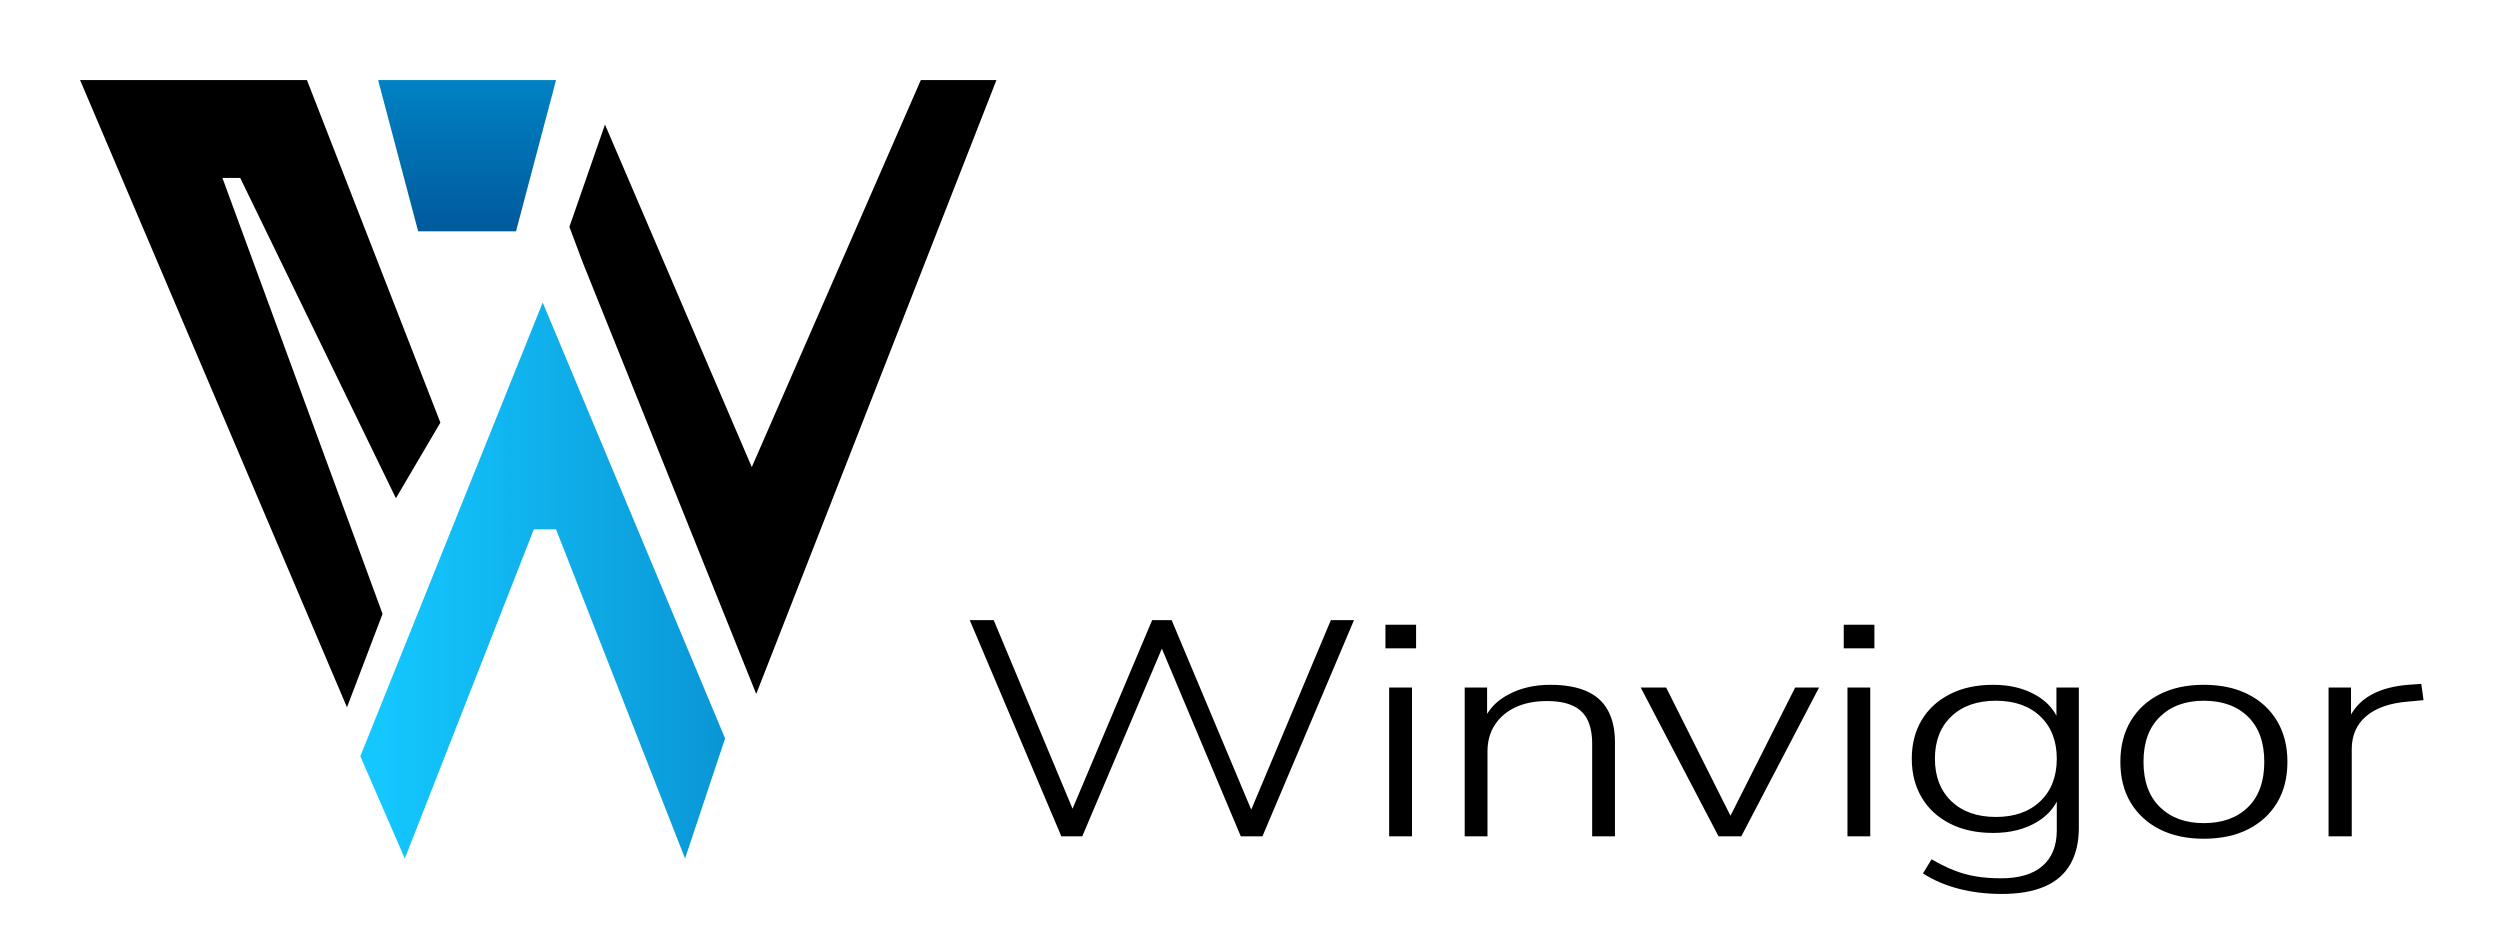
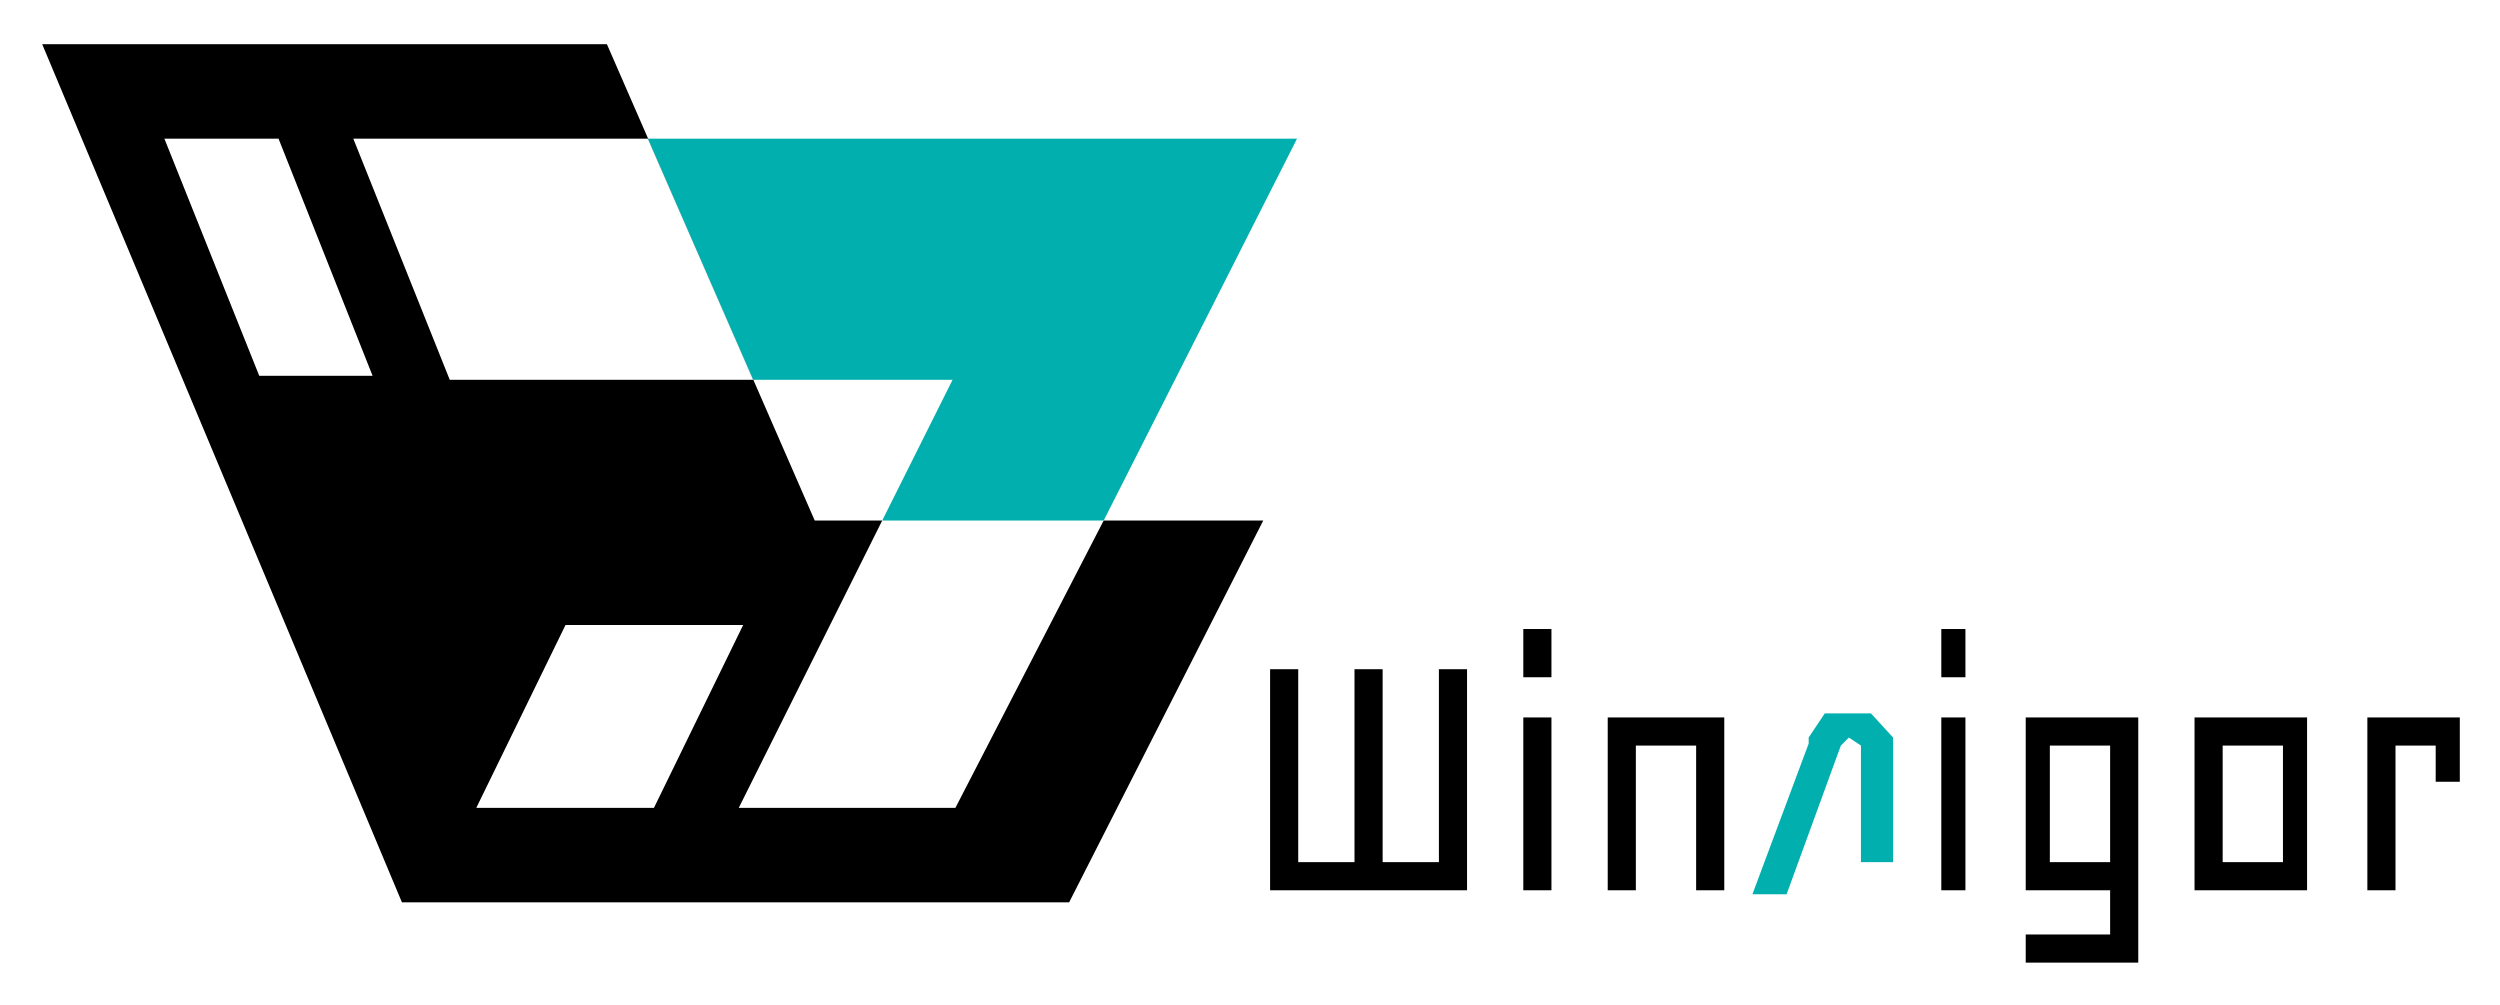
- <svg xmlns="http://www.w3.org/2000/svg" viewBox="0 2 562 214" role="img" aria-label="Winvigor">
-   <defs>
-     <linearGradient id="wvA" x1="0" y1="20" x2="0" y2="54" gradientUnits="userSpaceOnUse">
-       <stop offset="0" stop-color="#0082C4" />
-       <stop offset="1" stop-color="#005A9C" />
-     </linearGradient>
-     <linearGradient id="wvB" x1="85" y1="0" x2="163" y2="0" gradientUnits="userSpaceOnUse">
-       <stop offset="0" stop-color="#14C8FF" />
-       <stop offset="1" stop-color="#0A96D6" />
-     </linearGradient>
-   </defs>
-   <path fill="#000000" d="M18 20H69L99 97L89 114L54 42L50 42L86 140L78 161Z" />
-   <path fill="#000000" d="M136 30L128 53L131 61L170 158L224 20H207L169 107Z" />
-   <path fill="url(#wvA)" d="M85 20H125L116 54H94Z" />
-   <path fill="url(#wvB)" d="M122 70L81 172L91 195L120 121H125L154 195L163 168Z" />
-   <path fill="#000000" transform="translate(218 190) scale(0.9) translate(-218 -190) translate(-22 53) translate(240 137) scale(1.219 1) translate(-2.604 0)" d="M25.66 0L21.37 0L2.60-54.00L7.51-54.00L23.67-6.89L39.98-54.00L43.97-54.00L60.28-6.66L76.60-54.00L81.34-54.00L62.58 0L58.14 0L41.97-46.88L25.66 0ZM94.06-46.95L87.78-46.95L87.78-52.85L94.06-52.85L94.06-46.95ZM93.22 0L88.54 0L88.54-37.15L93.22-37.15L93.22 0ZM108.69 0L104.02 0L104.02-37.15L108.61-37.15L108.61-30.56Q110.14-33.63 113.06-35.46L113.06-35.46Q116.73-37.84 121.56-37.84L121.56-37.84Q126-37.84 128.95-36.27Q131.90-34.70 133.35-31.48Q134.81-28.26 134.81-23.44L134.81-23.44L134.81 0L130.14 0L130.14-23.06Q130.14-26.73 129.18-29.11Q128.22-31.48 126.15-32.63Q124.09-33.78 120.87-33.78L120.87-33.78Q117.19-33.78 114.47-32.25Q111.75-30.71 110.22-27.88Q108.69-25.05 108.69-21.22L108.69-21.22L108.69 0ZM160.70 0L156.03 0L140.09-37.15L145.30-37.15L158.48-5.13L171.73-37.15L176.63-37.15L160.70 0ZM187.97-46.95L181.69-46.95L181.69-52.85L187.97-52.85L187.97-46.95ZM187.12 0L182.45 0L182.45-37.15L187.12-37.15L187.12 0ZM214.09 14.40L214.09 14.40Q209.34 14.40 205.24 13.10Q201.14 11.80 197.92 9.27L197.92 9.27L199.69 5.74Q202.06 7.43 204.28 8.50Q206.50 9.57 208.84 10.03Q211.17 10.49 213.93 10.49L213.93 10.49Q219.52 10.49 222.43 7.39Q225.34 4.29 225.34-1.46L225.34-1.46L225.34-8.66Q223.97-5.51 221.21-3.52L221.21-3.52Q217.46-0.84 212.32-0.84Q207.19-0.84 203.44-3.18Q199.69-5.51 197.66-9.69Q195.63-13.86 195.63-19.38Q195.63-24.89 197.66-29.03Q199.69-33.17 203.44-35.50Q207.19-37.84 212.32-37.84Q217.46-37.84 221.21-35.16L221.21-35.16Q223.97-33.17 225.27-30.10L225.27-30.10L225.27-37.15L229.86-37.15L229.86-2.14Q229.86 3.29 228.10 7.01Q226.34 10.72 222.82 12.56Q219.29 14.40 214.09 14.40ZM212.86-4.83Q218.60-4.83 221.97-8.77Q225.34-12.71 225.34-19.38Q225.34-26.04 221.97-29.95Q218.60-33.86 212.86-33.86Q207.11-33.86 203.74-29.95Q200.37-26.04 200.37-19.38Q200.37-12.71 203.74-8.77Q207.11-4.83 212.86-4.83ZM255.45 0.61L255.45 0.61Q250.24 0.61 246.41-1.76Q242.58-4.14 240.47-8.43Q238.37-12.71 238.37-18.61L238.37-18.61Q238.37-24.43 240.47-28.76Q242.58-33.09 246.41-35.46Q250.24-37.84 255.45-37.84L255.45-37.84Q260.73-37.84 264.56-35.46Q268.39-33.09 270.50-28.76Q272.60-24.43 272.60-18.61L272.60-18.61Q272.60-12.71 270.50-8.43Q268.39-4.14 264.56-1.76Q260.73 0.61 255.45 0.61ZM255.45-3.29L255.45-3.29Q261.19-3.29 264.52-7.28Q267.86-11.26 267.86-18.61L267.86-18.61Q267.86-25.89 264.52-29.87Q261.19-33.86 255.45-33.86L255.45-33.86Q249.86-33.86 246.49-29.87Q243.11-25.89 243.11-18.61L243.11-18.61Q243.11-11.26 246.49-7.28Q249.86-3.29 255.45-3.29ZM285.78 0L281.03 0L281.03-37.15L285.63-37.15L285.63-30.41Q287.08-33.47 289.61-35.23L289.61-35.23Q292.83-37.53 298.11-37.91L298.11-37.91L300.03-38.07L300.49-34.01L297.19-33.63Q291.75-33.09 288.77-30.03Q285.78-26.96 285.78-21.75L285.78-21.75L285.78 0Z" />
+ <svg xmlns="http://www.w3.org/2000/svg" viewBox="16 66 622 250" role="img" aria-label="Winvigor">
+   <path fill="#000000" fill-rule="evenodd" d="M26.5 77H167L218.7 195.5H235.5L199.8 267H253.7L290.6 195.5H330.3L282 290.5H116Z M56.9 100.5H85.3L108.7 159.5H80.5Z M103.9 100.5H177.2L203.4 160.5H127.9Z M156.7 221.5H200.9L178.7 267H134.5Z" />
+   <path fill="#00AFAE" d="M177.2 100.5H338.7L290.6 195.5H235.5L253 160.5H203.4Z" />
+   <path fill="#000000" d="M332 232.5H339V287.5H332ZM353 232.5H360V287.5H353ZM374 232.5H381V287.5H374ZM332 280.5H381V287.5H332ZM395 222.5H402V234.5H395ZM395 244.5H402V287.5H395ZM416 244.5H445V251.5H416ZM416 244.5H423V287.5H416ZM438 244.5H445V287.5H438ZM499 222.5H505V234.5H499ZM499 244.5H505V287.5H499ZM520 244.5H548V251.5H520ZM520 244.5H526V287.5H520ZM541 244.5H548V305.5H541ZM520 280.5H548V287.5H520ZM520 298.5H548V305.5H520ZM562 244.5H590V251.5H562ZM562 280.5H590V287.5H562ZM562 244.5H569V287.5H562ZM584 244.5H590V287.5H584ZM605 244.5H628V251.5H605ZM605 244.5H612V287.5H605ZM622 244.5H628V260.5H622Z" />
+   <path fill="#00AFAE" d="M470 243.5H481.5L487 249.5V280.5H479V251.5L476 249.5L474 251.5L460.5 288.5H452L466 251V249.5Z" />
</svg>
